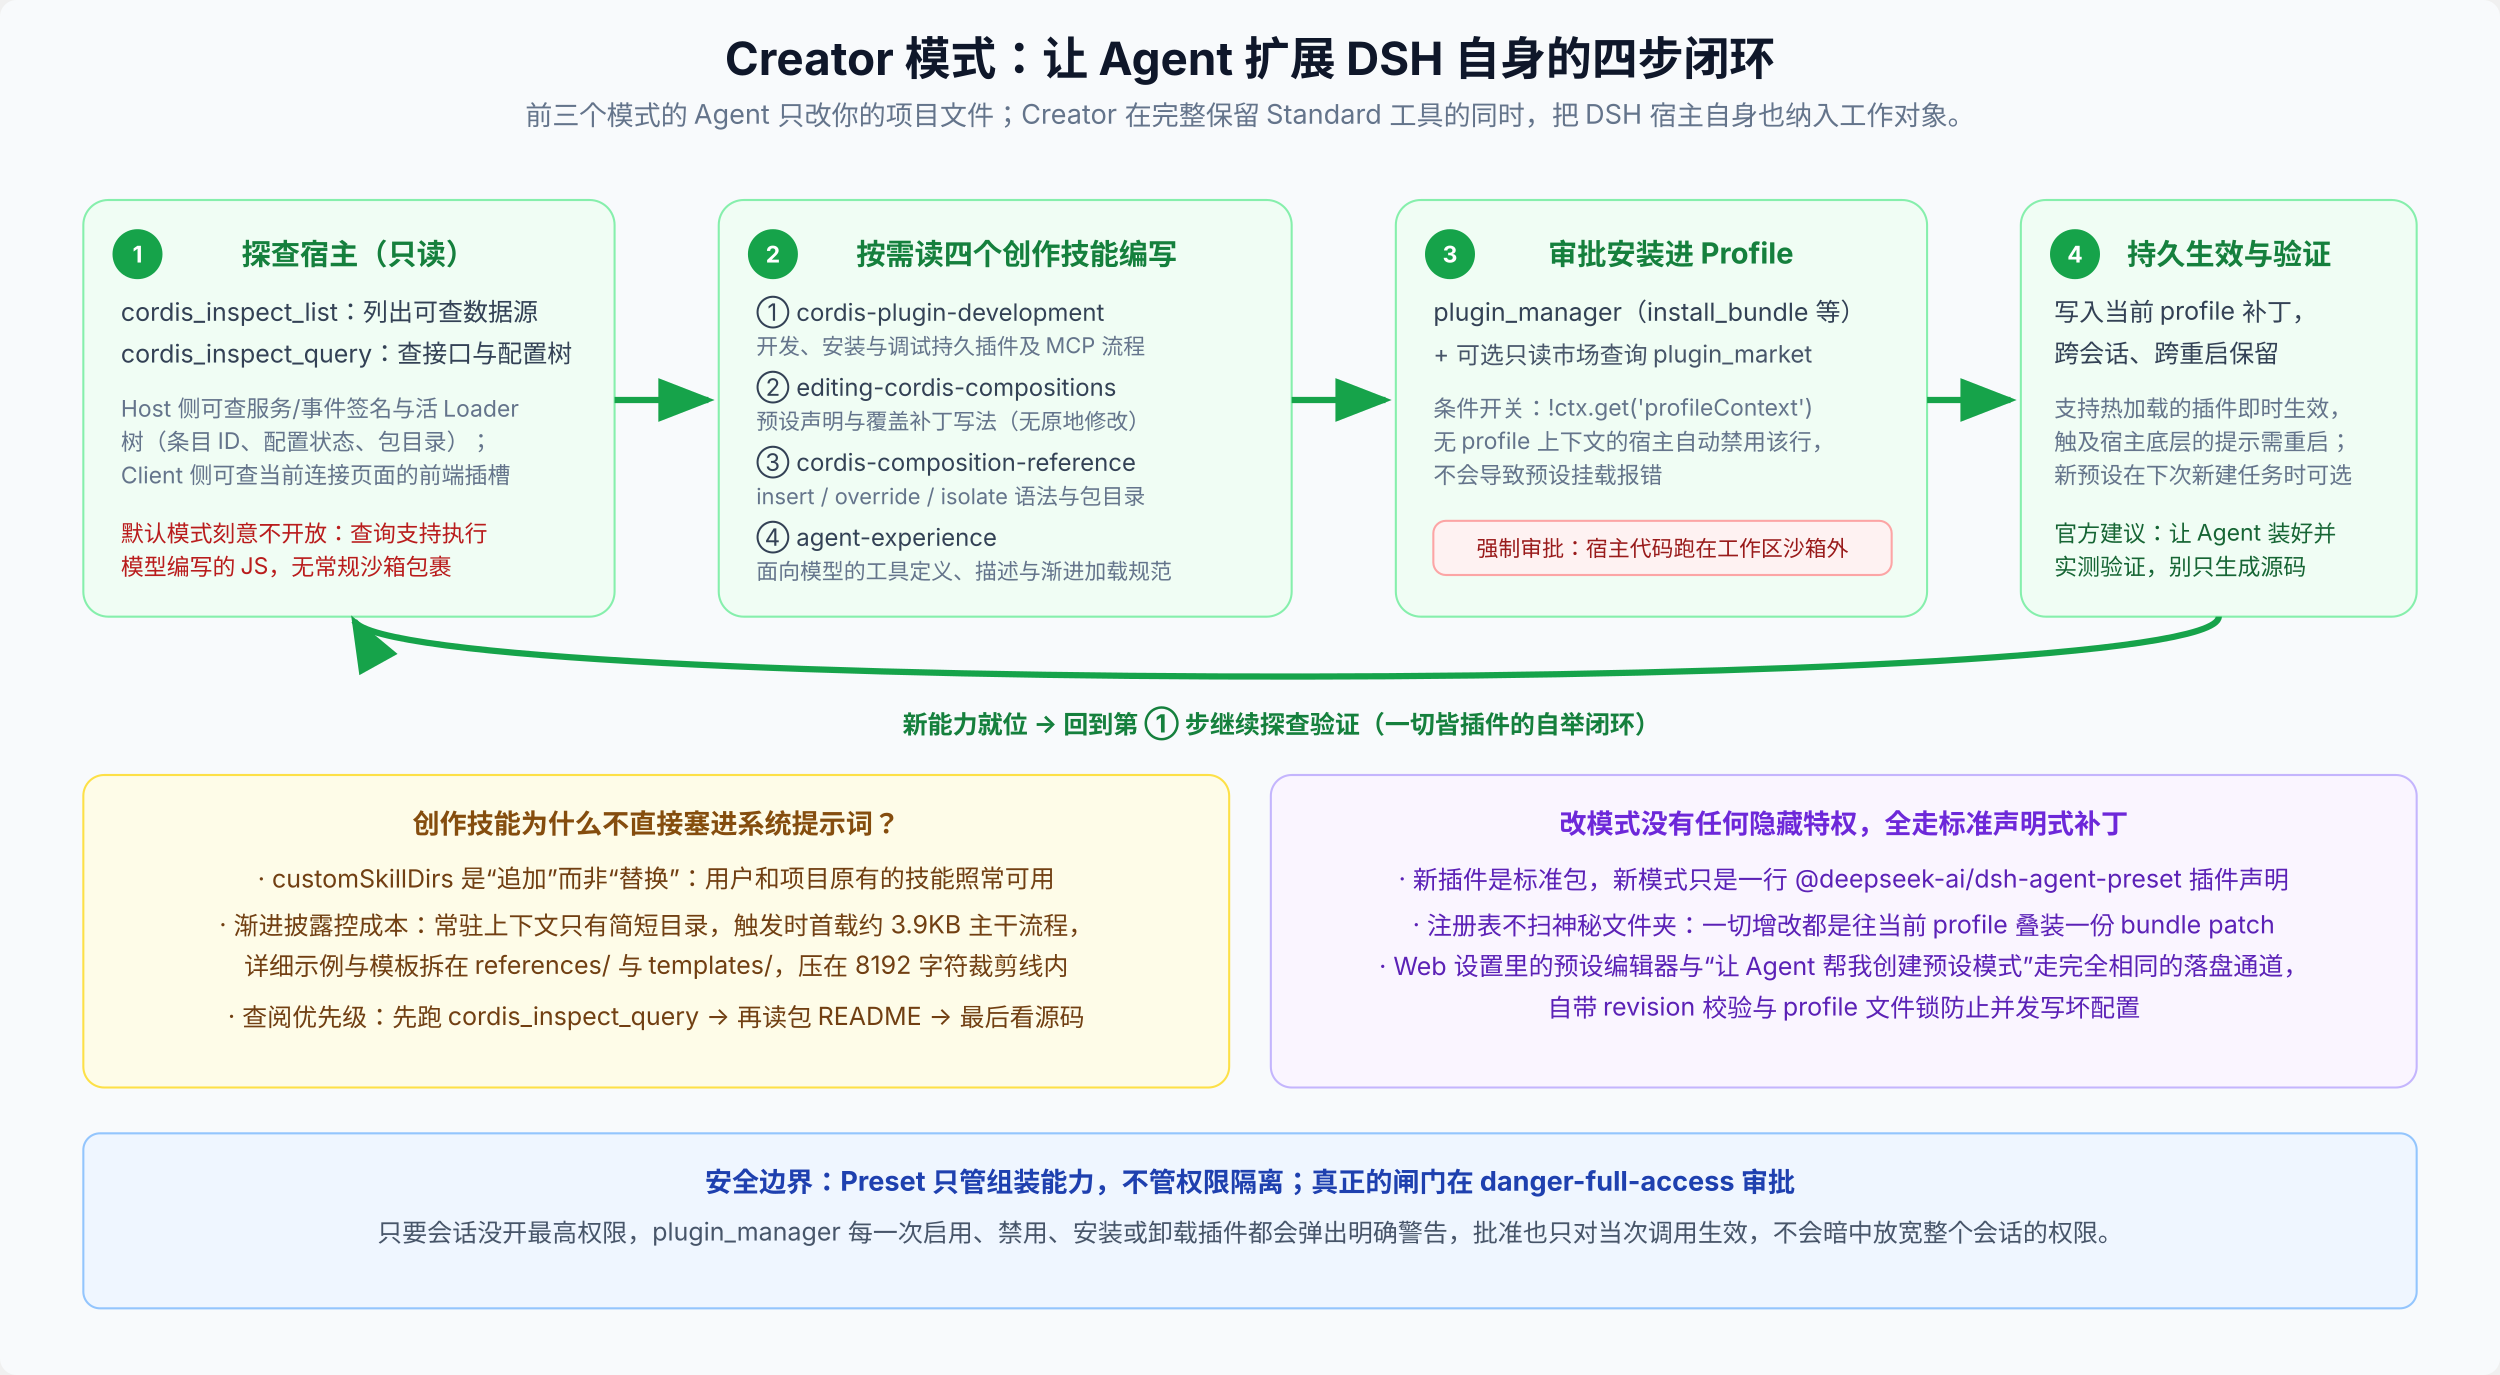
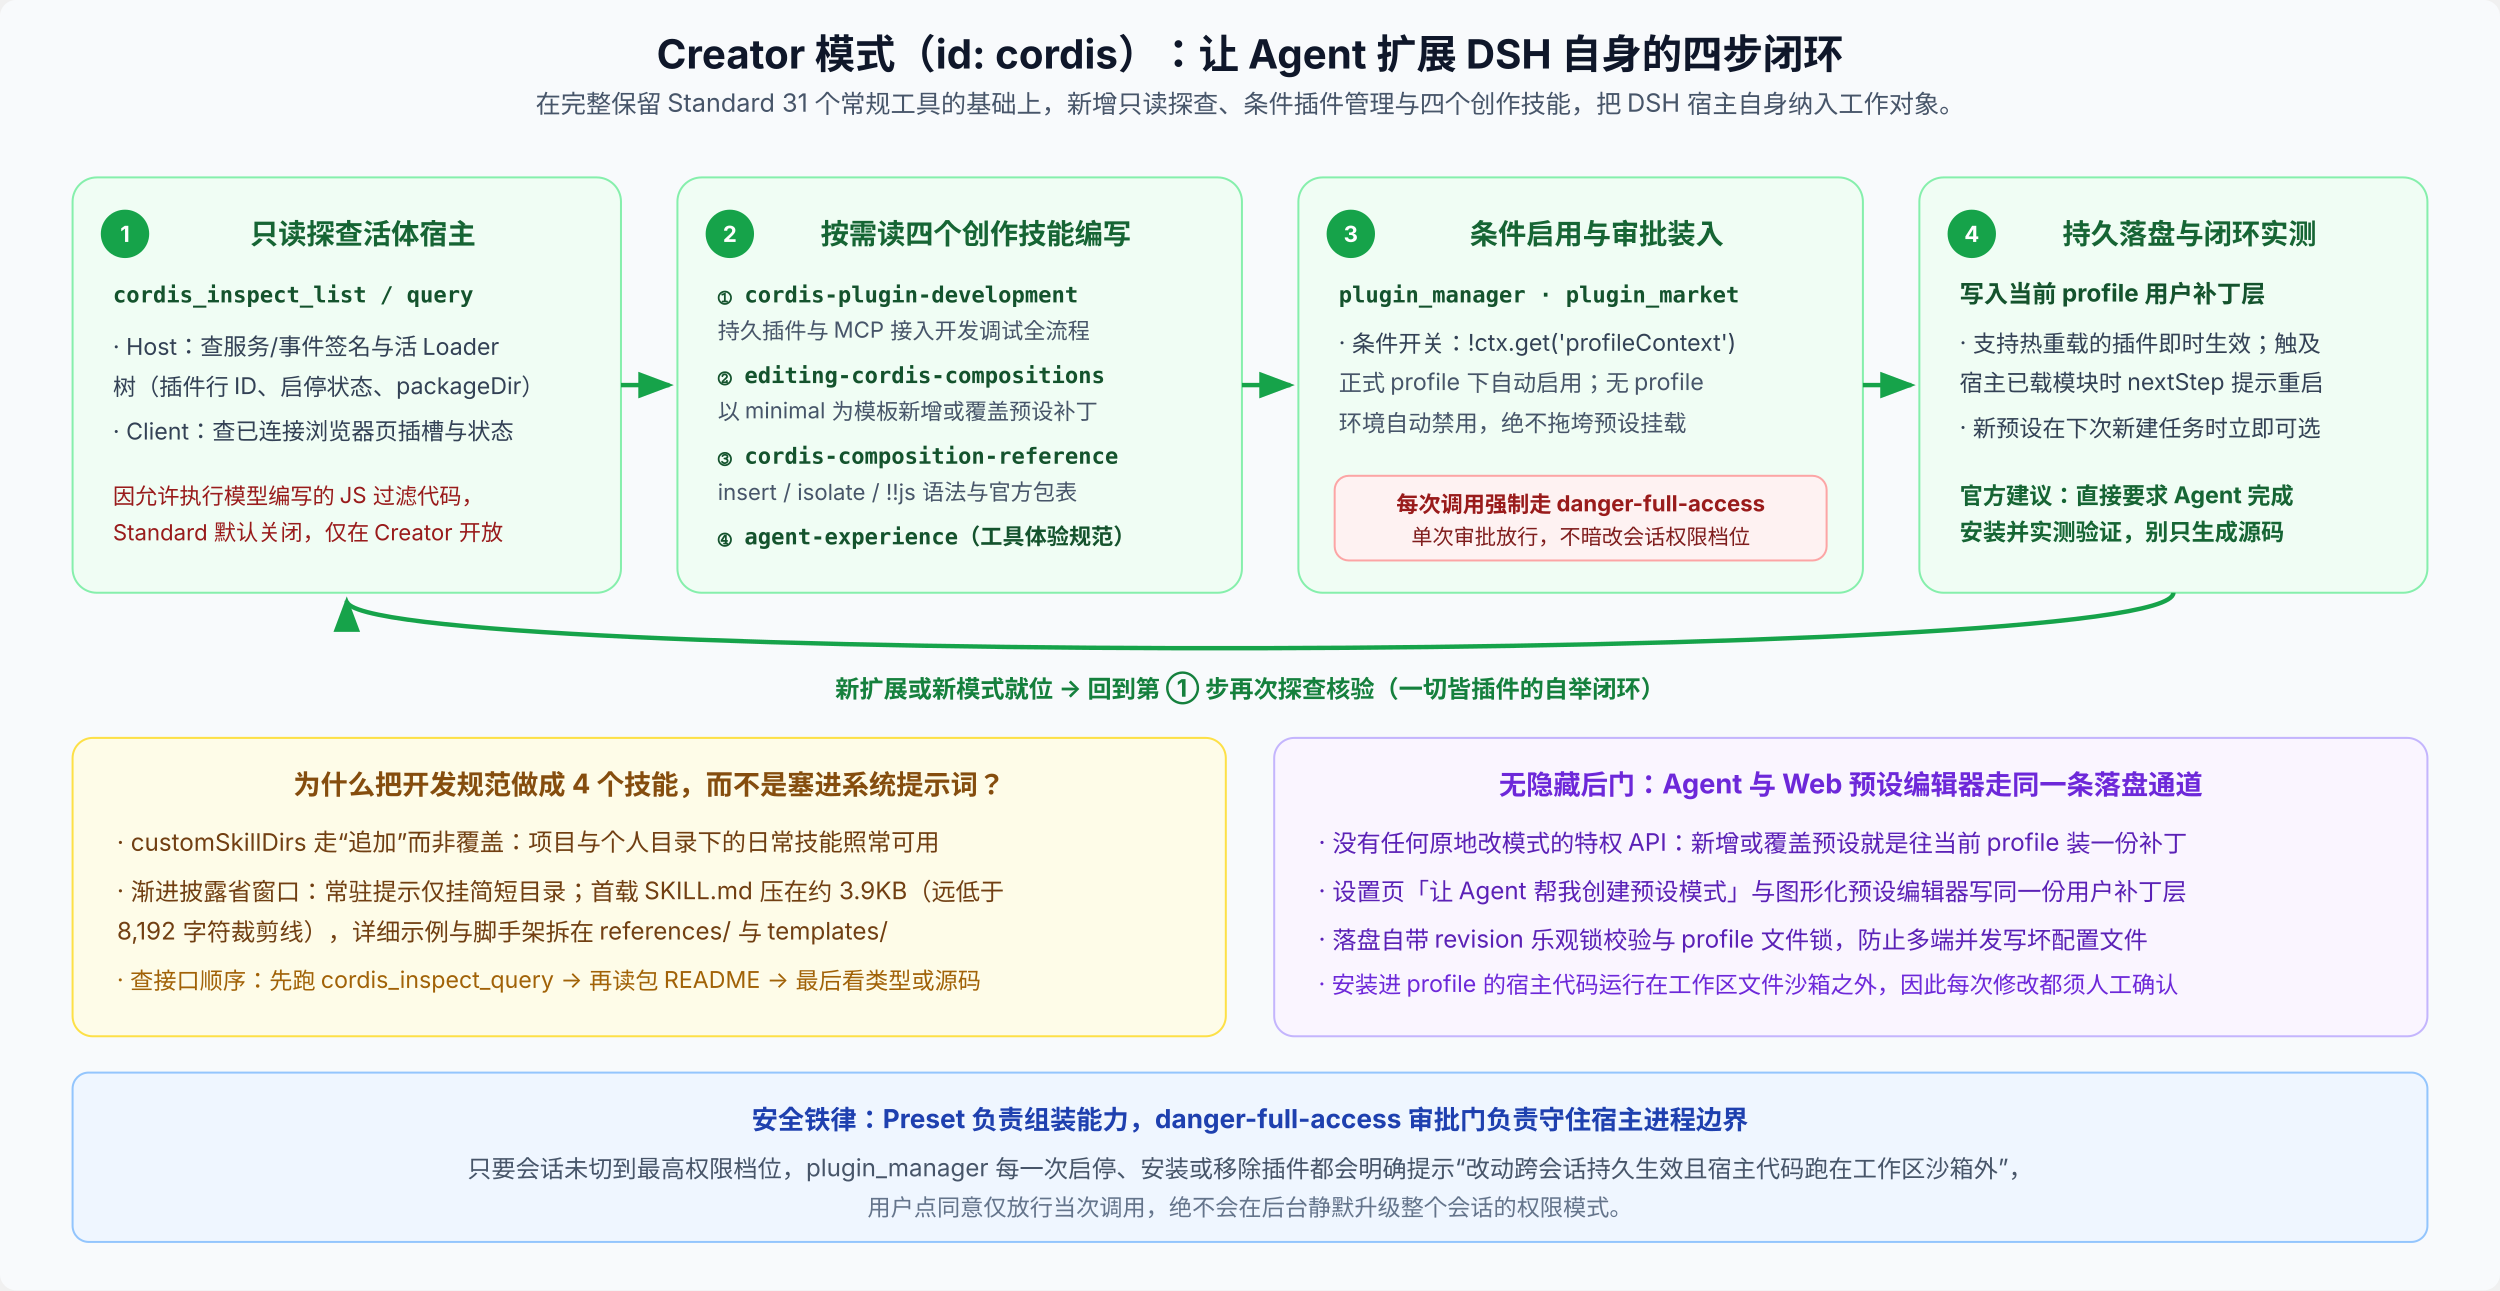
- <svg xmlns="http://www.w3.org/2000/svg" viewBox="0 0 1200 660" font-family="system-ui, -apple-system, 'PingFang SC', 'Noto Sans SC', sans-serif" font-size="12" letter-spacing="0">
+ <svg xmlns="http://www.w3.org/2000/svg" viewBox="0 0 1240 640" font-family="system-ui, -apple-system, 'PingFang SC', 'Noto Sans SC', sans-serif" font-size="12">
  <defs>
-     <marker id="arrowGreen2" markerWidth="9" markerHeight="7" refX="8" refY="3.5" orient="auto">
-       <path d="M0,0 L9,3.5 L0,7 Z" fill="#16a34a" />
+     <marker id="arrowGreen" markerWidth="8" markerHeight="6" refX="7" refY="3" orient="auto">
+       <path d="M0,0 L8,3 L0,6 Z" fill="#16a34a" />
    </marker>
  </defs>
-   <rect width="1200" height="660" rx="8" fill="#f8fafc" />
-   <text x="600" y="36" text-anchor="middle" font-size="22" font-weight="700" fill="#0f172a">Creator 模式：让 Agent 扩展 DSH 自身的四步闭环</text>
-   <text x="600" y="60" text-anchor="middle" font-size="13" fill="#64748b">前三个模式的 Agent 只改你的项目文件；Creator 在完整保留 Standard 工具的同时，把 DSH 宿主自身也纳入工作对象。</text>
-   <rect x="40" y="96" width="255" height="200" rx="12" fill="#f0fdf4" stroke="#86efac" />
-   <circle cx="66" cy="122" r="12" fill="#16a34a" />
-   <text x="66" y="126" text-anchor="middle" font-size="11" font-weight="700" fill="#fff">1</text>
-   <text x="172" y="127" text-anchor="middle" font-size="14" font-weight="700" fill="#15803d">探查宿主（只读）</text>
-   <text x="58" y="154" font-size="12" fill="#334155">cordis_inspect_list：列出可查数据源</text>
-   <text x="58" y="174" font-size="12" fill="#334155">cordis_inspect_query：查接口与配置树</text>
-   <text x="58" y="200" font-size="11" fill="#64748b">Host 侧可查服务/事件签名与活 Loader</text>
-   <text x="58" y="216" font-size="11" fill="#64748b">树（条目 ID、配置状态、包目录）；</text>
-   <text x="58" y="232" font-size="11" fill="#64748b">Client 侧可查当前连接页面的前端插槽</text>
-   <text x="58" y="260" font-size="11" fill="#b91c1c">默认模式刻意不开放：查询支持执行</text>
-   <text x="58" y="276" font-size="11" fill="#b91c1c">模型编写的 JS，无常规沙箱包裹</text>
-   <line x1="295" y1="192" x2="340" y2="192" stroke="#16a34a" stroke-width="3" marker-end="url(#arrowGreen2)" />
-   <rect x="345" y="96" width="275" height="200" rx="12" fill="#f0fdf4" stroke="#86efac" />
-   <circle cx="371" cy="122" r="12" fill="#16a34a" />
-   <text x="371" y="126" text-anchor="middle" font-size="11" font-weight="700" fill="#fff">2</text>
-   <text x="488" y="127" text-anchor="middle" font-size="14" font-weight="700" fill="#15803d">按需读四个创作技能编写</text>
-   <text x="363" y="154" font-size="11.5" fill="#334155">① cordis-plugin-development</text>
-   <text x="363" y="170" font-size="10.5" fill="#64748b">　开发、安装与调试持久插件及 MCP 流程</text>
-   <text x="363" y="190" font-size="11.5" fill="#334155">② editing-cordis-compositions</text>
-   <text x="363" y="206" font-size="10.5" fill="#64748b">　预设声明与覆盖补丁写法（无原地修改）</text>
-   <text x="363" y="226" font-size="11.5" fill="#334155">③ cordis-composition-reference</text>
-   <text x="363" y="242" font-size="10.5" fill="#64748b">　insert / override / isolate 语法与包目录</text>
-   <text x="363" y="262" font-size="11.5" fill="#334155">④ agent-experience</text>
-   <text x="363" y="278" font-size="10.5" fill="#64748b">　面向模型的工具定义、描述与渐进加载规范</text>
-   <line x1="620" y1="192" x2="665" y2="192" stroke="#16a34a" stroke-width="3" marker-end="url(#arrowGreen2)" />
-   <rect x="670" y="96" width="255" height="200" rx="12" fill="#f0fdf4" stroke="#86efac" />
-   <circle cx="696" cy="122" r="12" fill="#16a34a" />
-   <text x="696" y="126" text-anchor="middle" font-size="11" font-weight="700" fill="#fff">3</text>
-   <text x="802" y="127" text-anchor="middle" font-size="14" font-weight="700" fill="#15803d">审批安装进 Profile</text>
-   <text x="688" y="154" font-size="12" fill="#334155">plugin_manager（install_bundle 等）</text>
-   <text x="688" y="174" font-size="11.5" fill="#475569">+ 可选只读市场查询 plugin_market</text>
-   <text x="688" y="200" font-size="11" fill="#64748b">条件开关：!ctx.get('profileContext')</text>
-   <text x="688" y="216" font-size="11" fill="#64748b">无 profile 上下文的宿主自动禁用该行，</text>
-   <text x="688" y="232" font-size="11" fill="#64748b">不会导致预设挂载报错</text>
-   <rect x="688" y="250" width="220" height="26" rx="6" fill="#fef2f2" stroke="#fca5a5" />
-   <text x="798" y="267" text-anchor="middle" font-size="10.5" fill="#991b1b">强制审批：宿主代码跑在工作区沙箱外</text>
-   <line x1="925" y1="192" x2="965" y2="192" stroke="#16a34a" stroke-width="3" marker-end="url(#arrowGreen2)" />
-   <rect x="970" y="96" width="190" height="200" rx="12" fill="#f0fdf4" stroke="#86efac" />
-   <circle cx="996" cy="122" r="12" fill="#16a34a" />
-   <text x="996" y="126" text-anchor="middle" font-size="11" font-weight="700" fill="#fff">4</text>
-   <text x="1070" y="127" text-anchor="middle" font-size="14" font-weight="700" fill="#15803d">持久生效与验证</text>
-   <text x="986" y="154" font-size="12" fill="#334155">写入当前 profile 补丁，</text>
-   <text x="986" y="174" font-size="12" fill="#334155">跨会话、跨重启保留</text>
-   <text x="986" y="200" font-size="11" fill="#64748b">支持热加载的插件即时生效，</text>
-   <text x="986" y="216" font-size="11" fill="#64748b">触及宿主底层的提示需重启；</text>
-   <text x="986" y="232" font-size="11" fill="#64748b">新预设在下次新建任务时可选</text>
-   <text x="986" y="260" font-size="11" fill="#166534">官方建议：让 Agent 装好并</text>
-   <text x="986" y="276" font-size="11" fill="#166534">实测验证，别只生成源码</text>
-   <path d="M 1065 296 C 1065 334, 190 334, 170 298" fill="none" stroke="#16a34a" stroke-width="3" marker-end="url(#arrowGreen2)" />
-   <text x="615" y="352" text-anchor="middle" font-size="12" font-weight="700" fill="#15803d">新能力就位 → 回到第 ① 步继续探查验证（一切皆插件的自举闭环）</text>
-   <rect x="40" y="372" width="550" height="150" rx="10" fill="#fefce8" stroke="#fde047" />
-   <text x="315" y="400" text-anchor="middle" font-size="13" font-weight="700" fill="#854d0e">创作技能为什么不直接塞进系统提示词？</text>
-   <text x="315" y="426" text-anchor="middle" font-size="12" fill="#713f12">· customSkillDirs 是“追加”而非“替换”：用户和项目原有的技能照常可用</text>
-   <text x="315" y="448" text-anchor="middle" font-size="12" fill="#713f12">· 渐进披露控成本：常驻上下文只有简短目录，触发时首载约 3.9KB 主干流程，</text>
-   <text x="315" y="468" text-anchor="middle" font-size="12" fill="#713f12">　详细示例与模板拆在 references/ 与 templates/，压在 8192 字符裁剪线内</text>
-   <text x="315" y="492" text-anchor="middle" font-size="12" fill="#713f12">· 查阅优先级：先跑 cordis_inspect_query → 再读包 README → 最后看源码</text>
-   <rect x="610" y="372" width="550" height="150" rx="10" fill="#faf5ff" stroke="#c4b5fd" />
-   <text x="885" y="400" text-anchor="middle" font-size="13" font-weight="700" fill="#6d28d9">改模式没有任何隐藏特权，全走标准声明式补丁</text>
-   <text x="885" y="426" text-anchor="middle" font-size="12" fill="#5b21b6">· 新插件是标准包，新模式只是一行 @deepseek-ai/dsh-agent-preset 插件声明</text>
-   <text x="885" y="448" text-anchor="middle" font-size="12" fill="#5b21b6">· 注册表不扫神秘文件夹：一切增改都是往当前 profile 叠装一份 bundle patch</text>
-   <text x="885" y="468" text-anchor="middle" font-size="12" fill="#5b21b6">· Web 设置里的预设编辑器与“让 Agent 帮我创建预设模式”走完全相同的落盘通道，</text>
-   <text x="885" y="488" text-anchor="middle" font-size="12" fill="#5b21b6">　自带 revision 校验与 profile 文件锁防止并发写坏配置</text>
-   <rect x="40" y="544" width="1120" height="84" rx="8" fill="#eff6ff" stroke="#93c5fd" />
-   <text x="600" y="572" text-anchor="middle" font-size="13" font-weight="700" fill="#1e40af">安全边界：Preset 只管组装能力，不管权限隔离；真正的闸门在 danger-full-access 审批</text>
-   <text x="600" y="596" text-anchor="middle" font-size="12" fill="#475569">只要会话没开最高权限，plugin_manager 每一次启用、禁用、安装或卸载插件都会弹出明确警告，批准也只对当次调用生效，不会暗中放宽整个会话的权限。</text>
+   <rect width="1240" height="640" rx="8" fill="#f8fafc" />
+   <text x="620" y="34" text-anchor="middle" font-size="20" font-weight="700" fill="#0f172a">Creator 模式（id: cordis）：让 Agent 扩展 DSH 自身的四步闭环</text>
+   <text x="620" y="56" text-anchor="middle" font-size="12.5" fill="#475569">在完整保留 Standard 31 个常规工具的基础上，新增只读探查、条件插件管理与四个创作技能，把 DSH 宿主自身纳入工作对象。</text>
+   <rect x="36" y="88" width="272" height="206" rx="12" fill="#f0fdf4" stroke="#86efac" />
+   <circle cx="62" cy="116" r="12" fill="#16a34a" />
+   <text x="62" y="120" text-anchor="middle" font-size="11" font-weight="700" fill="#ffffff">1</text>
+   <text x="180" y="121" text-anchor="middle" font-size="14" font-weight="700" fill="#166534">只读探查活体宿主</text>
+   <text x="56" y="150" font-family="ui-monospace, SFMono-Regular, Menlo, monospace" font-size="11" font-weight="700" fill="#14532d">cordis_inspect_list / query</text>
+   <text x="56" y="176" font-size="11.5" fill="#334155">· Host：查服务/事件签名与活 Loader</text>
+   <text x="56" y="196" font-size="11.5" fill="#334155">　树（插件行 ID、启停状态、packageDir）</text>
+   <text x="56" y="218" font-size="11.5" fill="#334155">· Client：查已连接浏览器页插槽与状态</text>
+   <text x="56" y="250" font-size="11" fill="#991b1b">因允许执行模型编写的 JS 过滤代码，</text>
+   <text x="56" y="268" font-size="11" fill="#991b1b">Standard 默认关闭，仅在 Creator 开放</text>
+   <line x1="308" y1="191" x2="332" y2="191" stroke="#16a34a" stroke-width="2.2" marker-end="url(#arrowGreen)" />
+   <rect x="336" y="88" width="280" height="206" rx="12" fill="#f0fdf4" stroke="#86efac" />
+   <circle cx="362" cy="116" r="12" fill="#16a34a" />
+   <text x="362" y="120" text-anchor="middle" font-size="11" font-weight="700" fill="#ffffff">2</text>
+   <text x="484" y="121" text-anchor="middle" font-size="14" font-weight="700" fill="#166534">按需读四个创作技能编写</text>
+   <text x="356" y="150" font-family="ui-monospace, SFMono-Regular, Menlo, monospace" font-size="11" font-weight="700" fill="#14532d">① cordis-plugin-development</text>
+   <text x="356" y="168" font-size="11" fill="#475569">　持久插件与 MCP 接入开发调试全流程</text>
+   <text x="356" y="190" font-family="ui-monospace, SFMono-Regular, Menlo, monospace" font-size="11" font-weight="700" fill="#14532d">② editing-cordis-compositions</text>
+   <text x="356" y="208" font-size="11" fill="#475569">　以 minimal 为模板新增或覆盖预设补丁</text>
+   <text x="356" y="230" font-family="ui-monospace, SFMono-Regular, Menlo, monospace" font-size="11" font-weight="700" fill="#14532d">③ cordis-composition-reference</text>
+   <text x="356" y="248" font-size="11" fill="#475569">　insert / isolate / !!js 语法与官方包表</text>
+   <text x="356" y="270" font-family="ui-monospace, SFMono-Regular, Menlo, monospace" font-size="11" font-weight="700" fill="#14532d">④ agent-experience（工具体验规范）</text>
+   <line x1="616" y1="191" x2="640" y2="191" stroke="#16a34a" stroke-width="2.2" marker-end="url(#arrowGreen)" />
+   <rect x="644" y="88" width="280" height="206" rx="12" fill="#f0fdf4" stroke="#86efac" />
+   <circle cx="670" cy="116" r="12" fill="#16a34a" />
+   <text x="670" y="120" text-anchor="middle" font-size="11" font-weight="700" fill="#ffffff">3</text>
+   <text x="792" y="121" text-anchor="middle" font-size="14" font-weight="700" fill="#166534">条件启用与审批装入</text>
+   <text x="664" y="150" font-family="ui-monospace, SFMono-Regular, Menlo, monospace" font-size="11" font-weight="700" fill="#14532d">plugin_manager · plugin_market</text>
+   <text x="664" y="174" font-size="11.5" fill="#334155">· 条件开关：!ctx.get('profileContext')</text>
+   <text x="664" y="194" font-size="11.5" fill="#475569">　正式 profile 下自动启用；无 profile</text>
+   <text x="664" y="214" font-size="11.5" fill="#475569">　环境自动禁用，绝不拖垮预设挂载</text>
+   <rect x="662" y="236" width="244" height="42" rx="7" fill="#fef2f2" stroke="#fca5a5" />
+   <text x="784" y="254" text-anchor="middle" font-size="11" font-weight="700" fill="#991b1b">每次调用强制走 danger-full-access</text>
+   <text x="784" y="270" text-anchor="middle" font-size="10.5" fill="#7f1d1d">单次审批放行，不暗改会话权限档位</text>
+   <line x1="924" y1="191" x2="948" y2="191" stroke="#16a34a" stroke-width="2.2" marker-end="url(#arrowGreen)" />
+   <rect x="952" y="88" width="252" height="206" rx="12" fill="#f0fdf4" stroke="#86efac" />
+   <circle cx="978" cy="116" r="12" fill="#16a34a" />
+   <text x="978" y="120" text-anchor="middle" font-size="11" font-weight="700" fill="#ffffff">4</text>
+   <text x="1086" y="121" text-anchor="middle" font-size="14" font-weight="700" fill="#166534">持久落盘与闭环实测</text>
+   <text x="972" y="150" font-weight="700" fill="#14532d">写入当前 profile 用户补丁层</text>
+   <text x="972" y="174" font-size="11.5" fill="#334155">· 支持热重载的插件即时生效；触及</text>
+   <text x="972" y="194" font-size="11.5" fill="#334155">　宿主已载模块时 nextStep 提示重启</text>
+   <text x="972" y="216" font-size="11.5" fill="#334155">· 新预设在下次新建任务时立即可选</text>
+   <text x="972" y="250" font-size="11.5" font-weight="700" fill="#166534">官方建议：直接要求 Agent 完成</text>
+   <text x="972" y="268" font-size="11.5" font-weight="700" fill="#166534">安装并实测验证，别只生成源码</text>
+   <path d="M 1078 294 C 1078 330, 172 330, 172 298" fill="none" stroke="#16a34a" stroke-width="2.2" marker-end="url(#arrowGreen)" />
+   <text x="620" y="346" text-anchor="middle" font-size="12" font-weight="700" fill="#15803d">新扩展或新模式就位 → 回到第 ① 步再次探查核验（一切皆插件的自举闭环）</text>
+   <rect x="36" y="366" width="572" height="148" rx="10" fill="#fefce8" stroke="#fde047" />
+   <text x="322" y="394" text-anchor="middle" font-size="13.5" font-weight="700" fill="#854d0e">为什么把开发规范做成 4 个技能，而不是塞进系统提示词？</text>
+   <text x="58" y="422" fill="#713f12">· customSkillDirs 走“追加”而非覆盖：项目与个人目录下的日常技能照常可用</text>
+   <text x="58" y="446" fill="#713f12">· 渐进披露省窗口：常驻提示仅挂简短目录；首载 SKILL.md 压在约 3.9KB（远低于</text>
+   <text x="58" y="466" fill="#713f12">　8,192 字符裁剪线），详细示例与脚手架拆在 references/ 与 templates/</text>
+   <text x="58" y="490" font-size="11.5" fill="#a16207">· 查接口顺序：先跑 cordis_inspect_query → 再读包 README → 最后看类型或源码</text>
+   <rect x="632" y="366" width="572" height="148" rx="10" fill="#faf5ff" stroke="#c4b5fd" />
+   <text x="918" y="394" text-anchor="middle" font-size="13.5" font-weight="700" fill="#6d28d9">无隐藏后门：Agent 与 Web 预设编辑器走同一条落盘通道</text>
+   <text x="654" y="422" fill="#5b21b6">· 没有任何原地改模式的特权 API：新增或覆盖预设就是往当前 profile 装一份补丁</text>
+   <text x="654" y="446" fill="#5b21b6">· 设置页「让 Agent 帮我创建预设模式」与图形化预设编辑器写同一份用户补丁层</text>
+   <text x="654" y="470" fill="#5b21b6">· 落盘自带 revision 乐观锁校验与 profile 文件锁，防止多端并发写坏配置文件</text>
+   <text x="654" y="492" font-size="11.5" fill="#6d28d9">· 安装进 profile 的宿主代码运行在工作区文件沙箱之外，因此每次修改都须人工确认</text>
+   <rect x="36" y="532" width="1168" height="84" rx="8" fill="#eff6ff" stroke="#93c5fd" />
+   <text x="620" y="560" text-anchor="middle" font-size="13" font-weight="700" fill="#1e40af">安全铁律：Preset 负责组装能力，danger-full-access 审批门负责守住宿主进程边界</text>
+   <text x="620" y="584" text-anchor="middle" font-size="12" fill="#475569">只要会话未切到最高权限档位，plugin_manager 每一次启停、安装或移除插件都会明确提示“改动跨会话持久生效且宿主代码跑在工作区沙箱外”，</text>
+   <text x="620" y="603" text-anchor="middle" font-size="11.5" fill="#64748b">用户点同意仅放行当次调用，绝不会在后台静默升级整个会话的权限模式。</text>
</svg>
